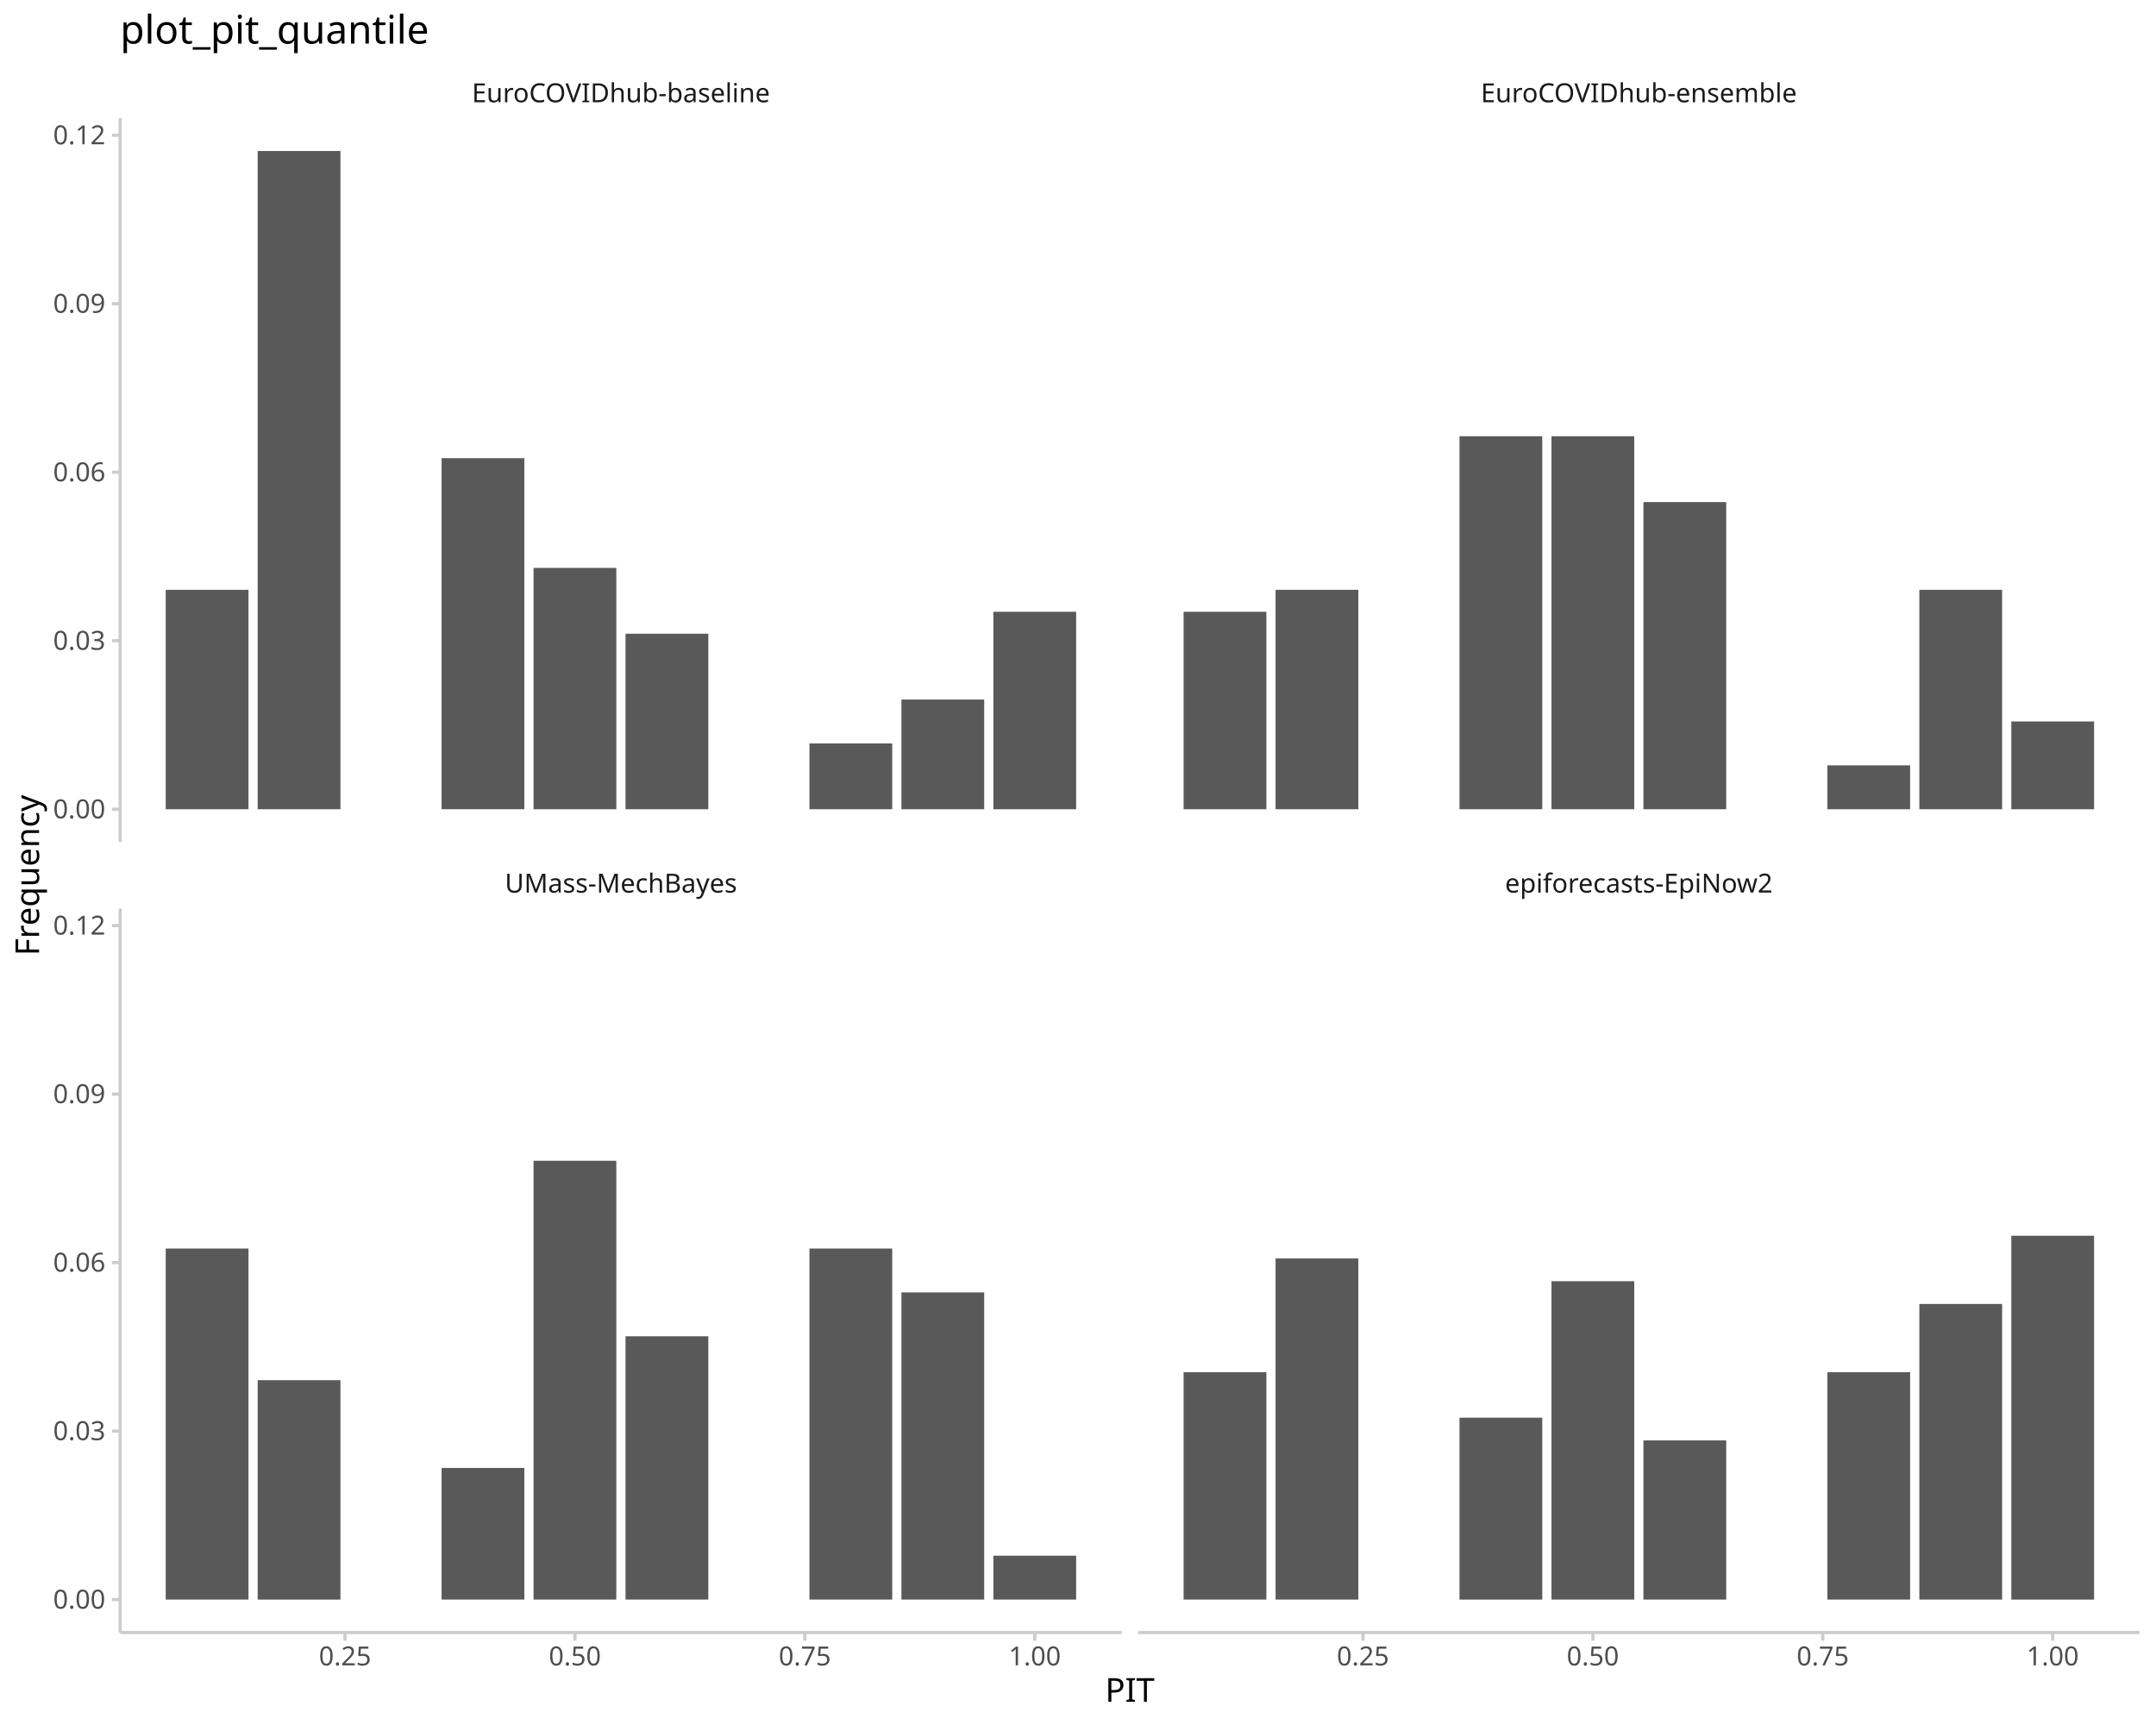
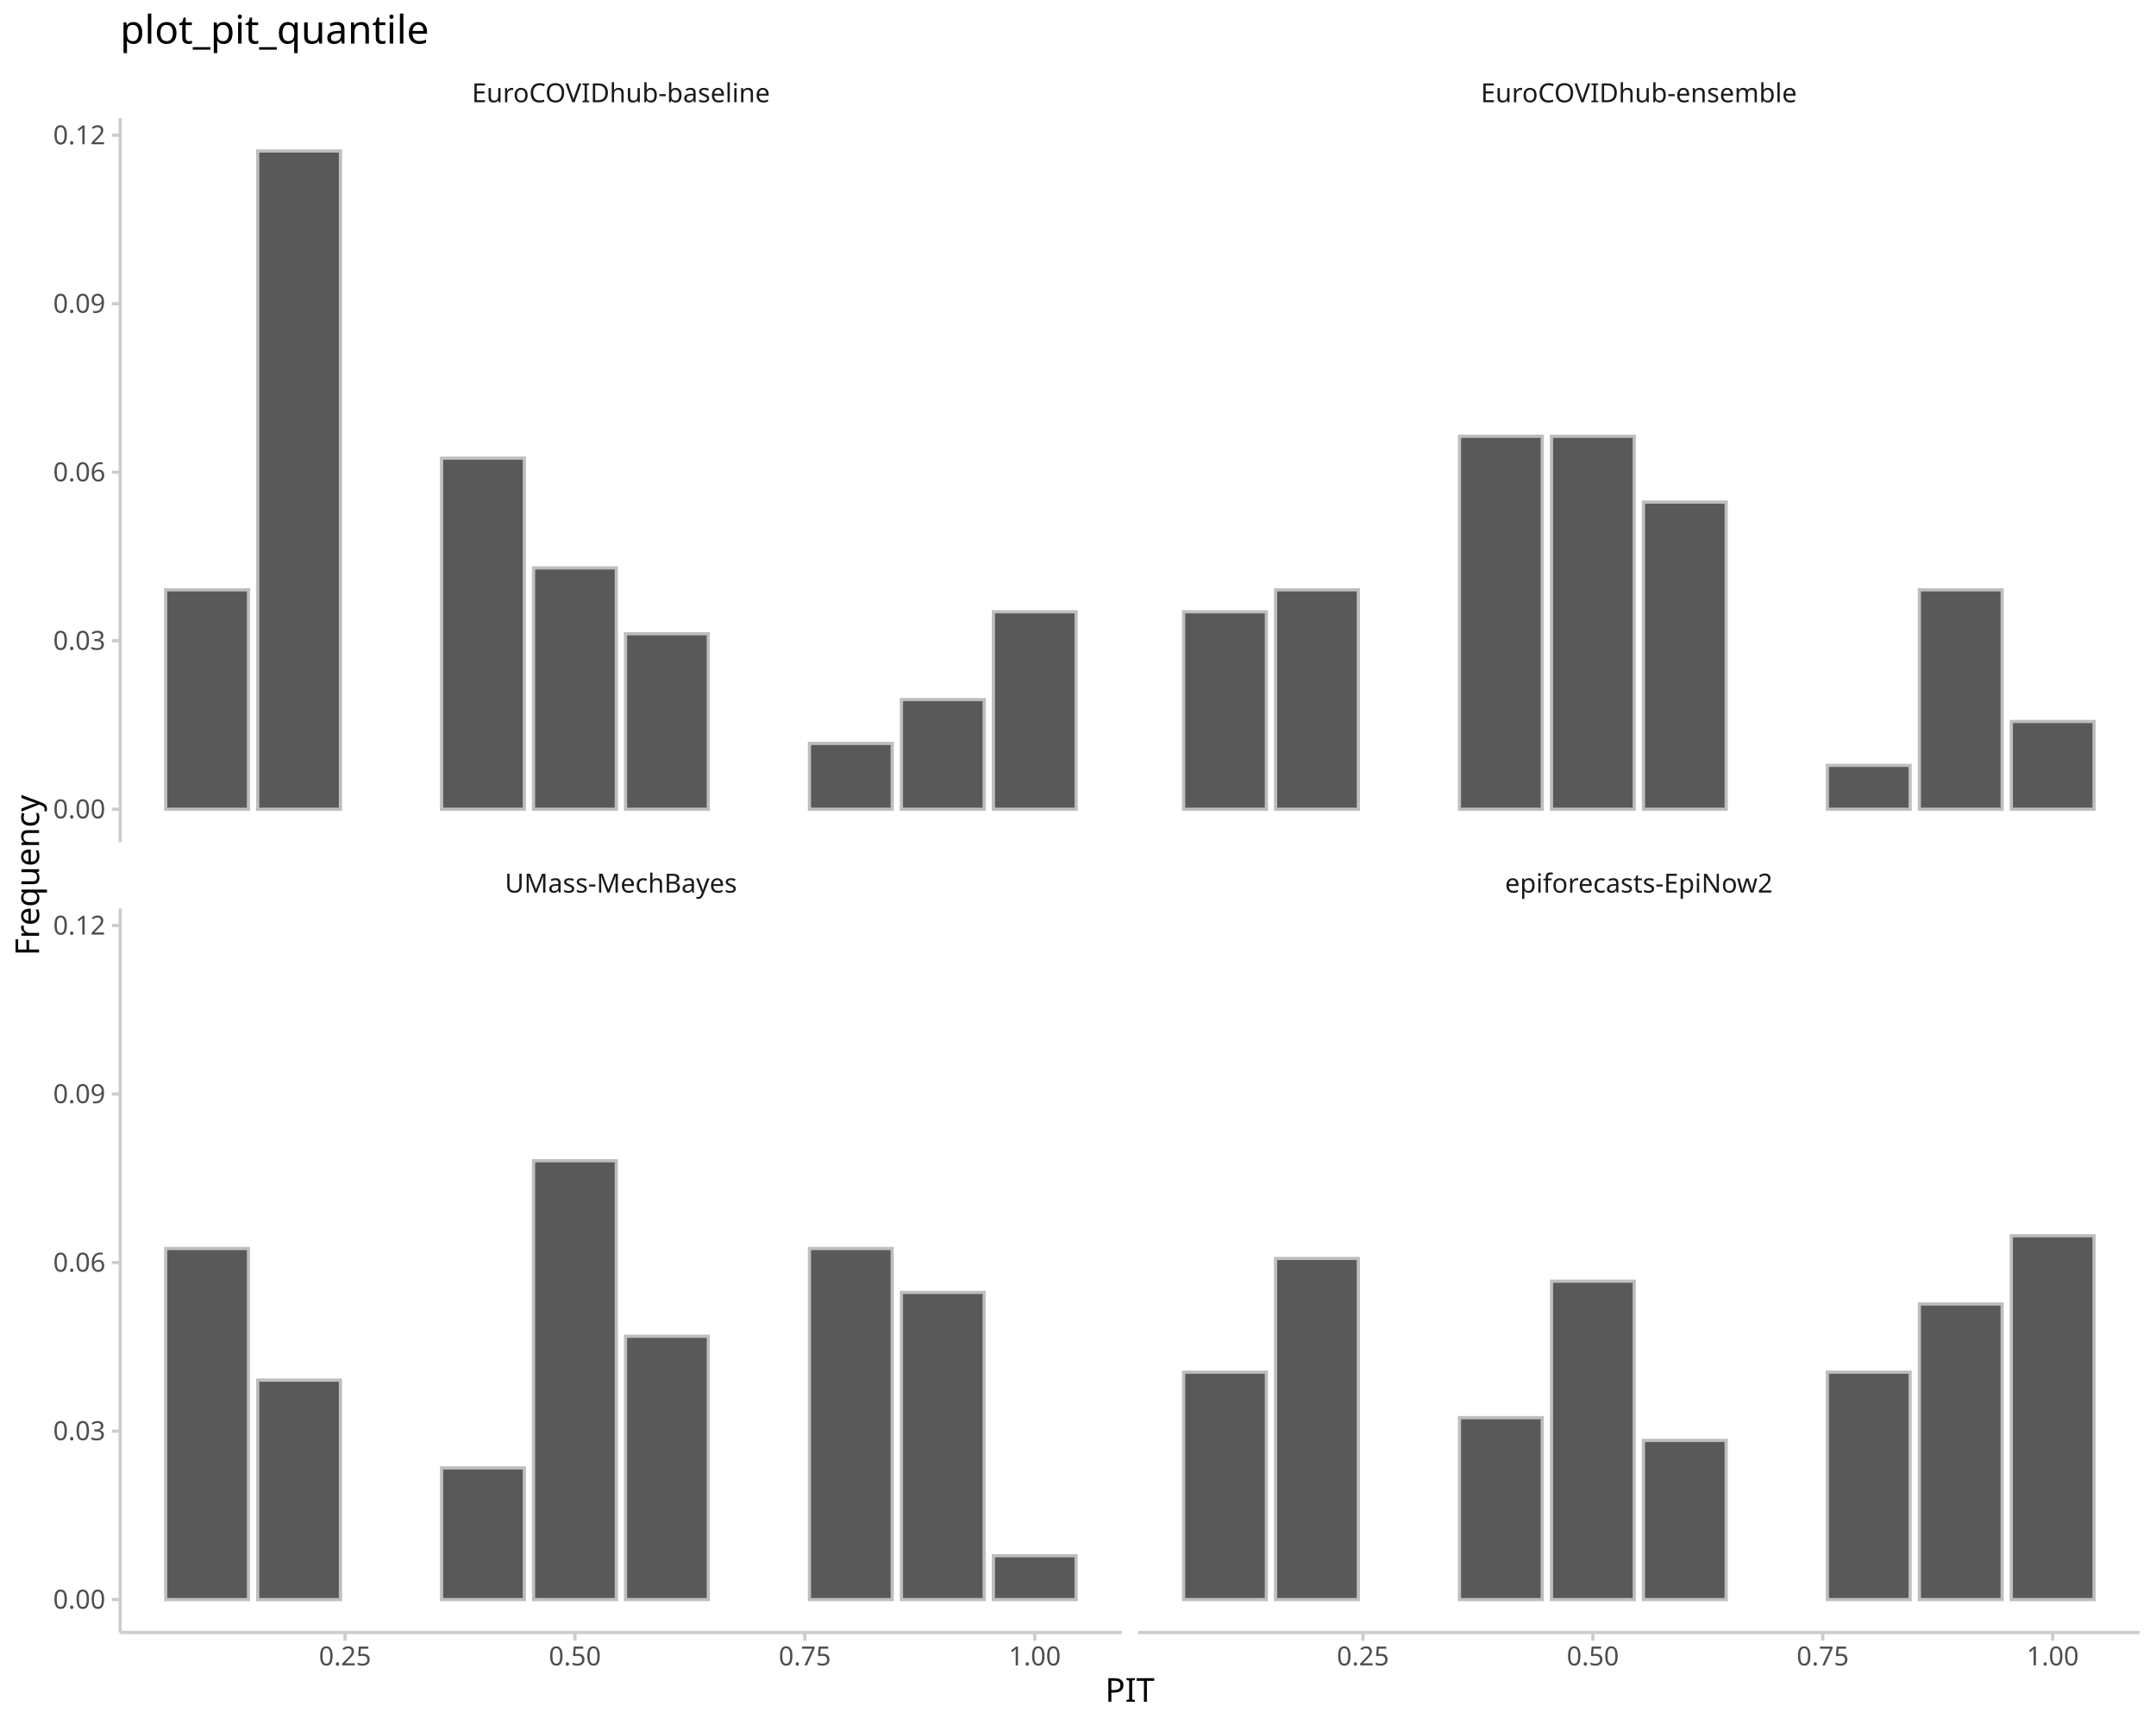
<svg xmlns="http://www.w3.org/2000/svg" class="svglite" data-engine-version="2.0" width="720.00pt" height="576.00pt" viewBox="0 0 720.00 576.00">
  <defs>
    <style type="text/css">
    .svglite line, .svglite polyline, .svglite polygon, .svglite path, .svglite rect, .svglite circle {
      fill: none;
      stroke: #000000;
      stroke-linecap: round;
      stroke-linejoin: round;
      stroke-miterlimit: 10.00;
    }
  </style>
  </defs>
  <rect width="100%" height="100%" style="stroke: none; fill: #FFFFFF;" />
  <defs>
    <clipPath id="cpMC4wMHw3MjAuMDB8MC4wMHw1NzYuMDA=">
      <rect x="0.00" y="0.00" width="720.00" height="576.00" />
    </clipPath>
  </defs>
  <g clip-path="url(#cpMC4wMHw3MjAuMDB8MC4wMHw1NzYuMDA=)">
</g>
  <defs>
    <clipPath id="cpNDAuMTN8Mzc0LjU5fDM5LjQzfDI4MS4yMQ==">
      <rect x="40.13" y="39.43" width="334.45" height="241.77" />
    </clipPath>
  </defs>
  <g clip-path="url(#cpNDAuMTN8Mzc0LjU5fDM5LjQzfDI4MS4yMQ==)">
-     <rect x="55.34" y="196.95" width="27.64" height="73.27" style="stroke-width: 1.07; stroke: none; stroke-linecap: butt; stroke-linejoin: miter; fill: #595959;" />
-     <rect x="86.05" y="50.42" width="27.64" height="219.80" style="stroke-width: 1.07; stroke: none; stroke-linecap: butt; stroke-linejoin: miter; fill: #595959;" />
-     <rect x="147.47" y="152.99" width="27.64" height="117.22" style="stroke-width: 1.07; stroke: none; stroke-linecap: butt; stroke-linejoin: miter; fill: #595959;" />
-     <rect x="178.18" y="189.63" width="27.64" height="80.59" style="stroke-width: 1.07; stroke: none; stroke-linecap: butt; stroke-linejoin: miter; fill: #595959;" />
-     <rect x="208.90" y="211.61" width="27.64" height="58.61" style="stroke-width: 1.07; stroke: none; stroke-linecap: butt; stroke-linejoin: miter; fill: #595959;" />
-     <rect x="270.32" y="248.24" width="27.64" height="21.98" style="stroke-width: 1.07; stroke: none; stroke-linecap: butt; stroke-linejoin: miter; fill: #595959;" />
-     <rect x="301.03" y="233.59" width="27.64" height="36.63" style="stroke-width: 1.07; stroke: none; stroke-linecap: butt; stroke-linejoin: miter; fill: #595959;" />
-     <rect x="331.74" y="204.28" width="27.64" height="65.94" style="stroke-width: 1.07; stroke: none; stroke-linecap: butt; stroke-linejoin: miter; fill: #595959;" />
+     <rect x="55.34" y="196.95" width="27.64" height="73.27" style="stroke-width: 1.07; stroke: #BEBEBE; stroke-linecap: butt; stroke-linejoin: miter; fill: #595959;" />
+     <rect x="86.05" y="50.42" width="27.64" height="219.80" style="stroke-width: 1.07; stroke: #BEBEBE; stroke-linecap: butt; stroke-linejoin: miter; fill: #595959;" />
+     <rect x="147.47" y="152.99" width="27.64" height="117.22" style="stroke-width: 1.07; stroke: #BEBEBE; stroke-linecap: butt; stroke-linejoin: miter; fill: #595959;" />
+     <rect x="178.18" y="189.63" width="27.64" height="80.59" style="stroke-width: 1.07; stroke: #BEBEBE; stroke-linecap: butt; stroke-linejoin: miter; fill: #595959;" />
+     <rect x="208.90" y="211.61" width="27.64" height="58.61" style="stroke-width: 1.07; stroke: #BEBEBE; stroke-linecap: butt; stroke-linejoin: miter; fill: #595959;" />
+     <rect x="270.32" y="248.24" width="27.64" height="21.98" style="stroke-width: 1.07; stroke: #BEBEBE; stroke-linecap: butt; stroke-linejoin: miter; fill: #595959;" />
+     <rect x="301.03" y="233.59" width="27.64" height="36.63" style="stroke-width: 1.07; stroke: #BEBEBE; stroke-linecap: butt; stroke-linejoin: miter; fill: #595959;" />
+     <rect x="331.74" y="204.28" width="27.64" height="65.94" style="stroke-width: 1.07; stroke: #BEBEBE; stroke-linecap: butt; stroke-linejoin: miter; fill: #595959;" />
  </g>
  <g clip-path="url(#cpMC4wMHw3MjAuMDB8MC4wMHw1NzYuMDA=)">
</g>
  <defs>
    <clipPath id="cpNDAuMTN8Mzc0LjU5fDMwMy4zNHw1NDUuMTE=">
      <rect x="40.13" y="303.34" width="334.45" height="241.77" />
    </clipPath>
  </defs>
  <g clip-path="url(#cpNDAuMTN8Mzc0LjU5fDMwMy4zNHw1NDUuMTE=)">
-     <rect x="55.34" y="416.90" width="27.64" height="117.22" style="stroke-width: 1.07; stroke: none; stroke-linecap: butt; stroke-linejoin: miter; fill: #595959;" />
-     <rect x="86.05" y="460.86" width="27.64" height="73.27" style="stroke-width: 1.07; stroke: none; stroke-linecap: butt; stroke-linejoin: miter; fill: #595959;" />
-     <rect x="147.47" y="490.16" width="27.64" height="43.96" style="stroke-width: 1.07; stroke: none; stroke-linecap: butt; stroke-linejoin: miter; fill: #595959;" />
-     <rect x="178.18" y="387.59" width="27.64" height="146.53" style="stroke-width: 1.07; stroke: none; stroke-linecap: butt; stroke-linejoin: miter; fill: #595959;" />
-     <rect x="208.90" y="446.20" width="27.64" height="87.92" style="stroke-width: 1.07; stroke: none; stroke-linecap: butt; stroke-linejoin: miter; fill: #595959;" />
-     <rect x="270.32" y="416.90" width="27.64" height="117.22" style="stroke-width: 1.07; stroke: none; stroke-linecap: butt; stroke-linejoin: miter; fill: #595959;" />
-     <rect x="301.03" y="431.55" width="27.64" height="102.57" style="stroke-width: 1.07; stroke: none; stroke-linecap: butt; stroke-linejoin: miter; fill: #595959;" />
-     <rect x="331.74" y="519.47" width="27.64" height="14.65" style="stroke-width: 1.07; stroke: none; stroke-linecap: butt; stroke-linejoin: miter; fill: #595959;" />
+     <rect x="55.34" y="416.90" width="27.64" height="117.22" style="stroke-width: 1.07; stroke: #BEBEBE; stroke-linecap: butt; stroke-linejoin: miter; fill: #595959;" />
+     <rect x="86.05" y="460.86" width="27.64" height="73.27" style="stroke-width: 1.07; stroke: #BEBEBE; stroke-linecap: butt; stroke-linejoin: miter; fill: #595959;" />
+     <rect x="147.47" y="490.16" width="27.64" height="43.96" style="stroke-width: 1.07; stroke: #BEBEBE; stroke-linecap: butt; stroke-linejoin: miter; fill: #595959;" />
+     <rect x="178.18" y="387.59" width="27.64" height="146.53" style="stroke-width: 1.07; stroke: #BEBEBE; stroke-linecap: butt; stroke-linejoin: miter; fill: #595959;" />
+     <rect x="208.90" y="446.20" width="27.64" height="87.92" style="stroke-width: 1.07; stroke: #BEBEBE; stroke-linecap: butt; stroke-linejoin: miter; fill: #595959;" />
+     <rect x="270.32" y="416.90" width="27.64" height="117.22" style="stroke-width: 1.07; stroke: #BEBEBE; stroke-linecap: butt; stroke-linejoin: miter; fill: #595959;" />
+     <rect x="301.03" y="431.55" width="27.64" height="102.57" style="stroke-width: 1.07; stroke: #BEBEBE; stroke-linecap: butt; stroke-linejoin: miter; fill: #595959;" />
+     <rect x="331.74" y="519.47" width="27.64" height="14.65" style="stroke-width: 1.07; stroke: #BEBEBE; stroke-linecap: butt; stroke-linejoin: miter; fill: #595959;" />
  </g>
  <g clip-path="url(#cpMC4wMHw3MjAuMDB8MC4wMHw1NzYuMDA=)">
</g>
  <defs>
    <clipPath id="cpMzgwLjA3fDcxNC41MnwzOS40M3wyODEuMjE=">
      <rect x="380.07" y="39.43" width="334.45" height="241.77" />
    </clipPath>
  </defs>
  <g clip-path="url(#cpMzgwLjA3fDcxNC41MnwzOS40M3wyODEuMjE=)">
-     <rect x="395.27" y="204.28" width="27.64" height="65.94" style="stroke-width: 1.07; stroke: none; stroke-linecap: butt; stroke-linejoin: miter; fill: #595959;" />
-     <rect x="425.98" y="196.95" width="27.64" height="73.27" style="stroke-width: 1.07; stroke: none; stroke-linecap: butt; stroke-linejoin: miter; fill: #595959;" />
-     <rect x="487.40" y="145.67" width="27.64" height="124.55" style="stroke-width: 1.07; stroke: none; stroke-linecap: butt; stroke-linejoin: miter; fill: #595959;" />
-     <rect x="518.12" y="145.67" width="27.64" height="124.55" style="stroke-width: 1.07; stroke: none; stroke-linecap: butt; stroke-linejoin: miter; fill: #595959;" />
-     <rect x="548.83" y="167.65" width="27.64" height="102.57" style="stroke-width: 1.07; stroke: none; stroke-linecap: butt; stroke-linejoin: miter; fill: #595959;" />
-     <rect x="610.25" y="255.57" width="27.64" height="14.65" style="stroke-width: 1.07; stroke: none; stroke-linecap: butt; stroke-linejoin: miter; fill: #595959;" />
-     <rect x="640.97" y="196.95" width="27.64" height="73.27" style="stroke-width: 1.07; stroke: none; stroke-linecap: butt; stroke-linejoin: miter; fill: #595959;" />
-     <rect x="671.68" y="240.91" width="27.64" height="29.31" style="stroke-width: 1.07; stroke: none; stroke-linecap: butt; stroke-linejoin: miter; fill: #595959;" />
+     <rect x="395.27" y="204.28" width="27.64" height="65.94" style="stroke-width: 1.07; stroke: #BEBEBE; stroke-linecap: butt; stroke-linejoin: miter; fill: #595959;" />
+     <rect x="425.98" y="196.95" width="27.64" height="73.27" style="stroke-width: 1.07; stroke: #BEBEBE; stroke-linecap: butt; stroke-linejoin: miter; fill: #595959;" />
+     <rect x="487.40" y="145.67" width="27.64" height="124.55" style="stroke-width: 1.07; stroke: #BEBEBE; stroke-linecap: butt; stroke-linejoin: miter; fill: #595959;" />
+     <rect x="518.12" y="145.67" width="27.64" height="124.55" style="stroke-width: 1.07; stroke: #BEBEBE; stroke-linecap: butt; stroke-linejoin: miter; fill: #595959;" />
+     <rect x="548.83" y="167.65" width="27.64" height="102.57" style="stroke-width: 1.07; stroke: #BEBEBE; stroke-linecap: butt; stroke-linejoin: miter; fill: #595959;" />
+     <rect x="610.25" y="255.57" width="27.64" height="14.65" style="stroke-width: 1.07; stroke: #BEBEBE; stroke-linecap: butt; stroke-linejoin: miter; fill: #595959;" />
+     <rect x="640.97" y="196.95" width="27.64" height="73.27" style="stroke-width: 1.07; stroke: #BEBEBE; stroke-linecap: butt; stroke-linejoin: miter; fill: #595959;" />
+     <rect x="671.68" y="240.91" width="27.64" height="29.31" style="stroke-width: 1.07; stroke: #BEBEBE; stroke-linecap: butt; stroke-linejoin: miter; fill: #595959;" />
  </g>
  <g clip-path="url(#cpMC4wMHw3MjAuMDB8MC4wMHw1NzYuMDA=)">
</g>
  <defs>
    <clipPath id="cpMzgwLjA3fDcxNC41MnwzMDMuMzR8NTQ1LjEx">
      <rect x="380.07" y="303.34" width="334.45" height="241.77" />
    </clipPath>
  </defs>
  <g clip-path="url(#cpMzgwLjA3fDcxNC41MnwzMDMuMzR8NTQ1LjEx)">
-     <rect x="395.27" y="458.19" width="27.64" height="75.93" style="stroke-width: 1.07; stroke: none; stroke-linecap: butt; stroke-linejoin: miter; fill: #595959;" />
-     <rect x="425.98" y="420.22" width="27.64" height="113.90" style="stroke-width: 1.07; stroke: none; stroke-linecap: butt; stroke-linejoin: miter; fill: #595959;" />
-     <rect x="487.40" y="473.38" width="27.64" height="60.75" style="stroke-width: 1.07; stroke: none; stroke-linecap: butt; stroke-linejoin: miter; fill: #595959;" />
-     <rect x="518.12" y="427.81" width="27.64" height="106.31" style="stroke-width: 1.07; stroke: none; stroke-linecap: butt; stroke-linejoin: miter; fill: #595959;" />
-     <rect x="548.83" y="480.97" width="27.64" height="53.15" style="stroke-width: 1.07; stroke: none; stroke-linecap: butt; stroke-linejoin: miter; fill: #595959;" />
-     <rect x="610.25" y="458.19" width="27.64" height="75.93" style="stroke-width: 1.07; stroke: none; stroke-linecap: butt; stroke-linejoin: miter; fill: #595959;" />
-     <rect x="640.97" y="435.41" width="27.64" height="98.71" style="stroke-width: 1.07; stroke: none; stroke-linecap: butt; stroke-linejoin: miter; fill: #595959;" />
-     <rect x="671.68" y="412.63" width="27.64" height="121.50" style="stroke-width: 1.07; stroke: none; stroke-linecap: butt; stroke-linejoin: miter; fill: #595959;" />
+     <rect x="395.27" y="458.19" width="27.64" height="75.93" style="stroke-width: 1.07; stroke: #BEBEBE; stroke-linecap: butt; stroke-linejoin: miter; fill: #595959;" />
+     <rect x="425.98" y="420.22" width="27.64" height="113.90" style="stroke-width: 1.07; stroke: #BEBEBE; stroke-linecap: butt; stroke-linejoin: miter; fill: #595959;" />
+     <rect x="487.40" y="473.38" width="27.64" height="60.75" style="stroke-width: 1.07; stroke: #BEBEBE; stroke-linecap: butt; stroke-linejoin: miter; fill: #595959;" />
+     <rect x="518.12" y="427.81" width="27.64" height="106.31" style="stroke-width: 1.07; stroke: #BEBEBE; stroke-linecap: butt; stroke-linejoin: miter; fill: #595959;" />
+     <rect x="548.83" y="480.97" width="27.64" height="53.15" style="stroke-width: 1.07; stroke: #BEBEBE; stroke-linecap: butt; stroke-linejoin: miter; fill: #595959;" />
+     <rect x="610.25" y="458.19" width="27.64" height="75.93" style="stroke-width: 1.07; stroke: #BEBEBE; stroke-linecap: butt; stroke-linejoin: miter; fill: #595959;" />
+     <rect x="640.97" y="435.41" width="27.64" height="98.71" style="stroke-width: 1.07; stroke: #BEBEBE; stroke-linecap: butt; stroke-linejoin: miter; fill: #595959;" />
+     <rect x="671.68" y="412.63" width="27.64" height="121.50" style="stroke-width: 1.07; stroke: #BEBEBE; stroke-linecap: butt; stroke-linejoin: miter; fill: #595959;" />
  </g>
  <g clip-path="url(#cpMC4wMHw3MjAuMDB8MC4wMHw1NzYuMDA=)">
</g>
  <defs>
    <clipPath id="cpNDAuMTN8Mzc0LjU5fDI4Ni42OXwzMDMuMzQ=">
      <rect x="40.13" y="286.69" width="334.45" height="16.65" />
    </clipPath>
  </defs>
  <g clip-path="url(#cpNDAuMTN8Mzc0LjU5fDI4Ni42OXwzMDMuMzQ=)">
    <text x="207.36" y="298.04" text-anchor="middle" style="font-size: 8.80px; fill: #1A1A1A; font-family: sans;" textLength="76.32px" lengthAdjust="spacingAndGlyphs">UMass-MechBayes</text>
  </g>
  <g clip-path="url(#cpMC4wMHw3MjAuMDB8MC4wMHw1NzYuMDA=)">
</g>
  <defs>
    <clipPath id="cpMzgwLjA3fDcxNC41MnwyODYuNjl8MzAzLjM0">
      <rect x="380.07" y="286.69" width="334.45" height="16.65" />
    </clipPath>
  </defs>
  <g clip-path="url(#cpMzgwLjA3fDcxNC41MnwyODYuNjl8MzAzLjM0)">
    <text x="547.29" y="298.04" text-anchor="middle" style="font-size: 8.80px; fill: #1A1A1A; font-family: sans;" textLength="85.61px" lengthAdjust="spacingAndGlyphs">epiforecasts-EpiNow2</text>
  </g>
  <g clip-path="url(#cpMC4wMHw3MjAuMDB8MC4wMHw1NzYuMDA=)">
</g>
  <defs>
    <clipPath id="cpNDAuMTN8Mzc0LjU5fDIyLjc4fDM5LjQz">
      <rect x="40.13" y="22.78" width="334.45" height="16.65" />
    </clipPath>
  </defs>
  <g clip-path="url(#cpNDAuMTN8Mzc0LjU5fDIyLjc4fDM5LjQz)">
    <text x="207.36" y="34.14" text-anchor="middle" style="font-size: 8.80px; fill: #1A1A1A; font-family: sans;" textLength="96.87px" lengthAdjust="spacingAndGlyphs">EuroCOVIDhub-baseline</text>
  </g>
  <g clip-path="url(#cpMC4wMHw3MjAuMDB8MC4wMHw1NzYuMDA=)">
</g>
  <defs>
    <clipPath id="cpMzgwLjA3fDcxNC41MnwyMi43OHwzOS40Mw==">
      <rect x="380.07" y="22.78" width="334.45" height="16.65" />
    </clipPath>
  </defs>
  <g clip-path="url(#cpMzgwLjA3fDcxNC41MnwyMi43OHwzOS40Mw==)">
    <text x="547.29" y="34.14" text-anchor="middle" style="font-size: 8.80px; fill: #1A1A1A; font-family: sans;" textLength="102.25px" lengthAdjust="spacingAndGlyphs">EuroCOVIDhub-ensemble</text>
  </g>
  <g clip-path="url(#cpMC4wMHw3MjAuMDB8MC4wMHw1NzYuMDA=)">
    <polyline points="40.13,545.11 374.59,545.11 " style="stroke-width: 1.07; stroke: #CCCCCC; stroke-linecap: butt;" />
    <polyline points="115.22,547.85 115.22,545.11 " style="stroke-width: 1.07; stroke: #CCCCCC; stroke-linecap: butt;" />
    <polyline points="192.00,547.85 192.00,545.11 " style="stroke-width: 1.07; stroke: #CCCCCC; stroke-linecap: butt;" />
    <polyline points="268.78,547.85 268.78,545.11 " style="stroke-width: 1.07; stroke: #CCCCCC; stroke-linecap: butt;" />
    <polyline points="345.56,547.85 345.56,545.11 " style="stroke-width: 1.07; stroke: #CCCCCC; stroke-linecap: butt;" />
    <text x="115.22" y="556.10" text-anchor="middle" style="font-size: 8.80px; fill: #4D4D4D; font-family: sans;" textLength="17.13px" lengthAdjust="spacingAndGlyphs">0.25</text>
    <text x="192.00" y="556.10" text-anchor="middle" style="font-size: 8.80px; fill: #4D4D4D; font-family: sans;" textLength="17.13px" lengthAdjust="spacingAndGlyphs">0.50</text>
    <text x="268.78" y="556.10" text-anchor="middle" style="font-size: 8.80px; fill: #4D4D4D; font-family: sans;" textLength="17.13px" lengthAdjust="spacingAndGlyphs">0.75</text>
    <text x="345.56" y="556.10" text-anchor="middle" style="font-size: 8.80px; fill: #4D4D4D; font-family: sans;" textLength="17.13px" lengthAdjust="spacingAndGlyphs">1.00</text>
    <polyline points="380.07,545.11 714.52,545.11 " style="stroke-width: 1.07; stroke: #CCCCCC; stroke-linecap: butt;" />
    <polyline points="455.16,547.85 455.16,545.11 " style="stroke-width: 1.07; stroke: #CCCCCC; stroke-linecap: butt;" />
    <polyline points="531.94,547.85 531.94,545.11 " style="stroke-width: 1.07; stroke: #CCCCCC; stroke-linecap: butt;" />
    <polyline points="608.72,547.85 608.72,545.11 " style="stroke-width: 1.07; stroke: #CCCCCC; stroke-linecap: butt;" />
    <polyline points="685.50,547.85 685.50,545.11 " style="stroke-width: 1.07; stroke: #CCCCCC; stroke-linecap: butt;" />
    <text x="455.16" y="556.10" text-anchor="middle" style="font-size: 8.80px; fill: #4D4D4D; font-family: sans;" textLength="17.13px" lengthAdjust="spacingAndGlyphs">0.25</text>
    <text x="531.94" y="556.10" text-anchor="middle" style="font-size: 8.80px; fill: #4D4D4D; font-family: sans;" textLength="17.13px" lengthAdjust="spacingAndGlyphs">0.50</text>
    <text x="608.72" y="556.10" text-anchor="middle" style="font-size: 8.80px; fill: #4D4D4D; font-family: sans;" textLength="17.13px" lengthAdjust="spacingAndGlyphs">0.75</text>
    <text x="685.50" y="556.10" text-anchor="middle" style="font-size: 8.80px; fill: #4D4D4D; font-family: sans;" textLength="17.13px" lengthAdjust="spacingAndGlyphs">1.00</text>
    <polyline points="40.13,281.21 40.13,39.43 " style="stroke-width: 1.07; stroke: #CCCCCC; stroke-linecap: butt;" />
    <text x="35.20" y="273.25" text-anchor="end" style="font-size: 8.80px; fill: #4D4D4D; font-family: sans;" textLength="17.13px" lengthAdjust="spacingAndGlyphs">0.00</text>
    <text x="35.20" y="216.98" text-anchor="end" style="font-size: 8.80px; fill: #4D4D4D; font-family: sans;" textLength="17.13px" lengthAdjust="spacingAndGlyphs">0.03</text>
    <text x="35.20" y="160.71" text-anchor="end" style="font-size: 8.80px; fill: #4D4D4D; font-family: sans;" textLength="17.13px" lengthAdjust="spacingAndGlyphs">0.06</text>
    <text x="35.20" y="104.44" text-anchor="end" style="font-size: 8.80px; fill: #4D4D4D; font-family: sans;" textLength="17.13px" lengthAdjust="spacingAndGlyphs">0.09</text>
    <text x="35.20" y="48.18" text-anchor="end" style="font-size: 8.80px; fill: #4D4D4D; font-family: sans;" textLength="17.13px" lengthAdjust="spacingAndGlyphs">0.12</text>
    <polyline points="37.39,270.22 40.13,270.22 " style="stroke-width: 1.07; stroke: #CCCCCC; stroke-linecap: butt;" />
    <polyline points="37.39,213.95 40.13,213.95 " style="stroke-width: 1.07; stroke: #CCCCCC; stroke-linecap: butt;" />
    <polyline points="37.39,157.68 40.13,157.68 " style="stroke-width: 1.07; stroke: #CCCCCC; stroke-linecap: butt;" />
    <polyline points="37.39,101.42 40.13,101.42 " style="stroke-width: 1.07; stroke: #CCCCCC; stroke-linecap: butt;" />
    <polyline points="37.39,45.15 40.13,45.15 " style="stroke-width: 1.07; stroke: #CCCCCC; stroke-linecap: butt;" />
    <polyline points="40.13,545.11 40.13,303.34 " style="stroke-width: 1.07; stroke: #CCCCCC; stroke-linecap: butt;" />
    <text x="35.20" y="537.15" text-anchor="end" style="font-size: 8.80px; fill: #4D4D4D; font-family: sans;" textLength="17.13px" lengthAdjust="spacingAndGlyphs">0.00</text>
    <text x="35.20" y="480.88" text-anchor="end" style="font-size: 8.80px; fill: #4D4D4D; font-family: sans;" textLength="17.13px" lengthAdjust="spacingAndGlyphs">0.03</text>
    <text x="35.20" y="424.62" text-anchor="end" style="font-size: 8.80px; fill: #4D4D4D; font-family: sans;" textLength="17.13px" lengthAdjust="spacingAndGlyphs">0.06</text>
    <text x="35.20" y="368.35" text-anchor="end" style="font-size: 8.80px; fill: #4D4D4D; font-family: sans;" textLength="17.13px" lengthAdjust="spacingAndGlyphs">0.09</text>
    <text x="35.20" y="312.08" text-anchor="end" style="font-size: 8.80px; fill: #4D4D4D; font-family: sans;" textLength="17.13px" lengthAdjust="spacingAndGlyphs">0.12</text>
    <polyline points="37.39,534.12 40.13,534.12 " style="stroke-width: 1.07; stroke: #CCCCCC; stroke-linecap: butt;" />
    <polyline points="37.39,477.86 40.13,477.86 " style="stroke-width: 1.07; stroke: #CCCCCC; stroke-linecap: butt;" />
    <polyline points="37.39,421.59 40.13,421.59 " style="stroke-width: 1.07; stroke: #CCCCCC; stroke-linecap: butt;" />
    <polyline points="37.39,365.32 40.13,365.32 " style="stroke-width: 1.07; stroke: #CCCCCC; stroke-linecap: butt;" />
    <polyline points="37.39,309.05 40.13,309.05 " style="stroke-width: 1.07; stroke: #CCCCCC; stroke-linecap: butt;" />
    <text x="377.33" y="568.24" text-anchor="middle" style="font-size: 11.00px; font-family: sans;" textLength="17.11px" lengthAdjust="spacingAndGlyphs">PIT</text>
    <text transform="translate(13.05,292.27) rotate(-90)" text-anchor="middle" style="font-size: 11.00px; font-family: sans;" textLength="51.98px" lengthAdjust="spacingAndGlyphs">Frequency</text>
    <text x="40.13" y="14.56" style="font-size: 13.20px; font-family: sans;" textLength="96.14px" lengthAdjust="spacingAndGlyphs">plot_pit_quantile</text>
  </g>
</svg>
